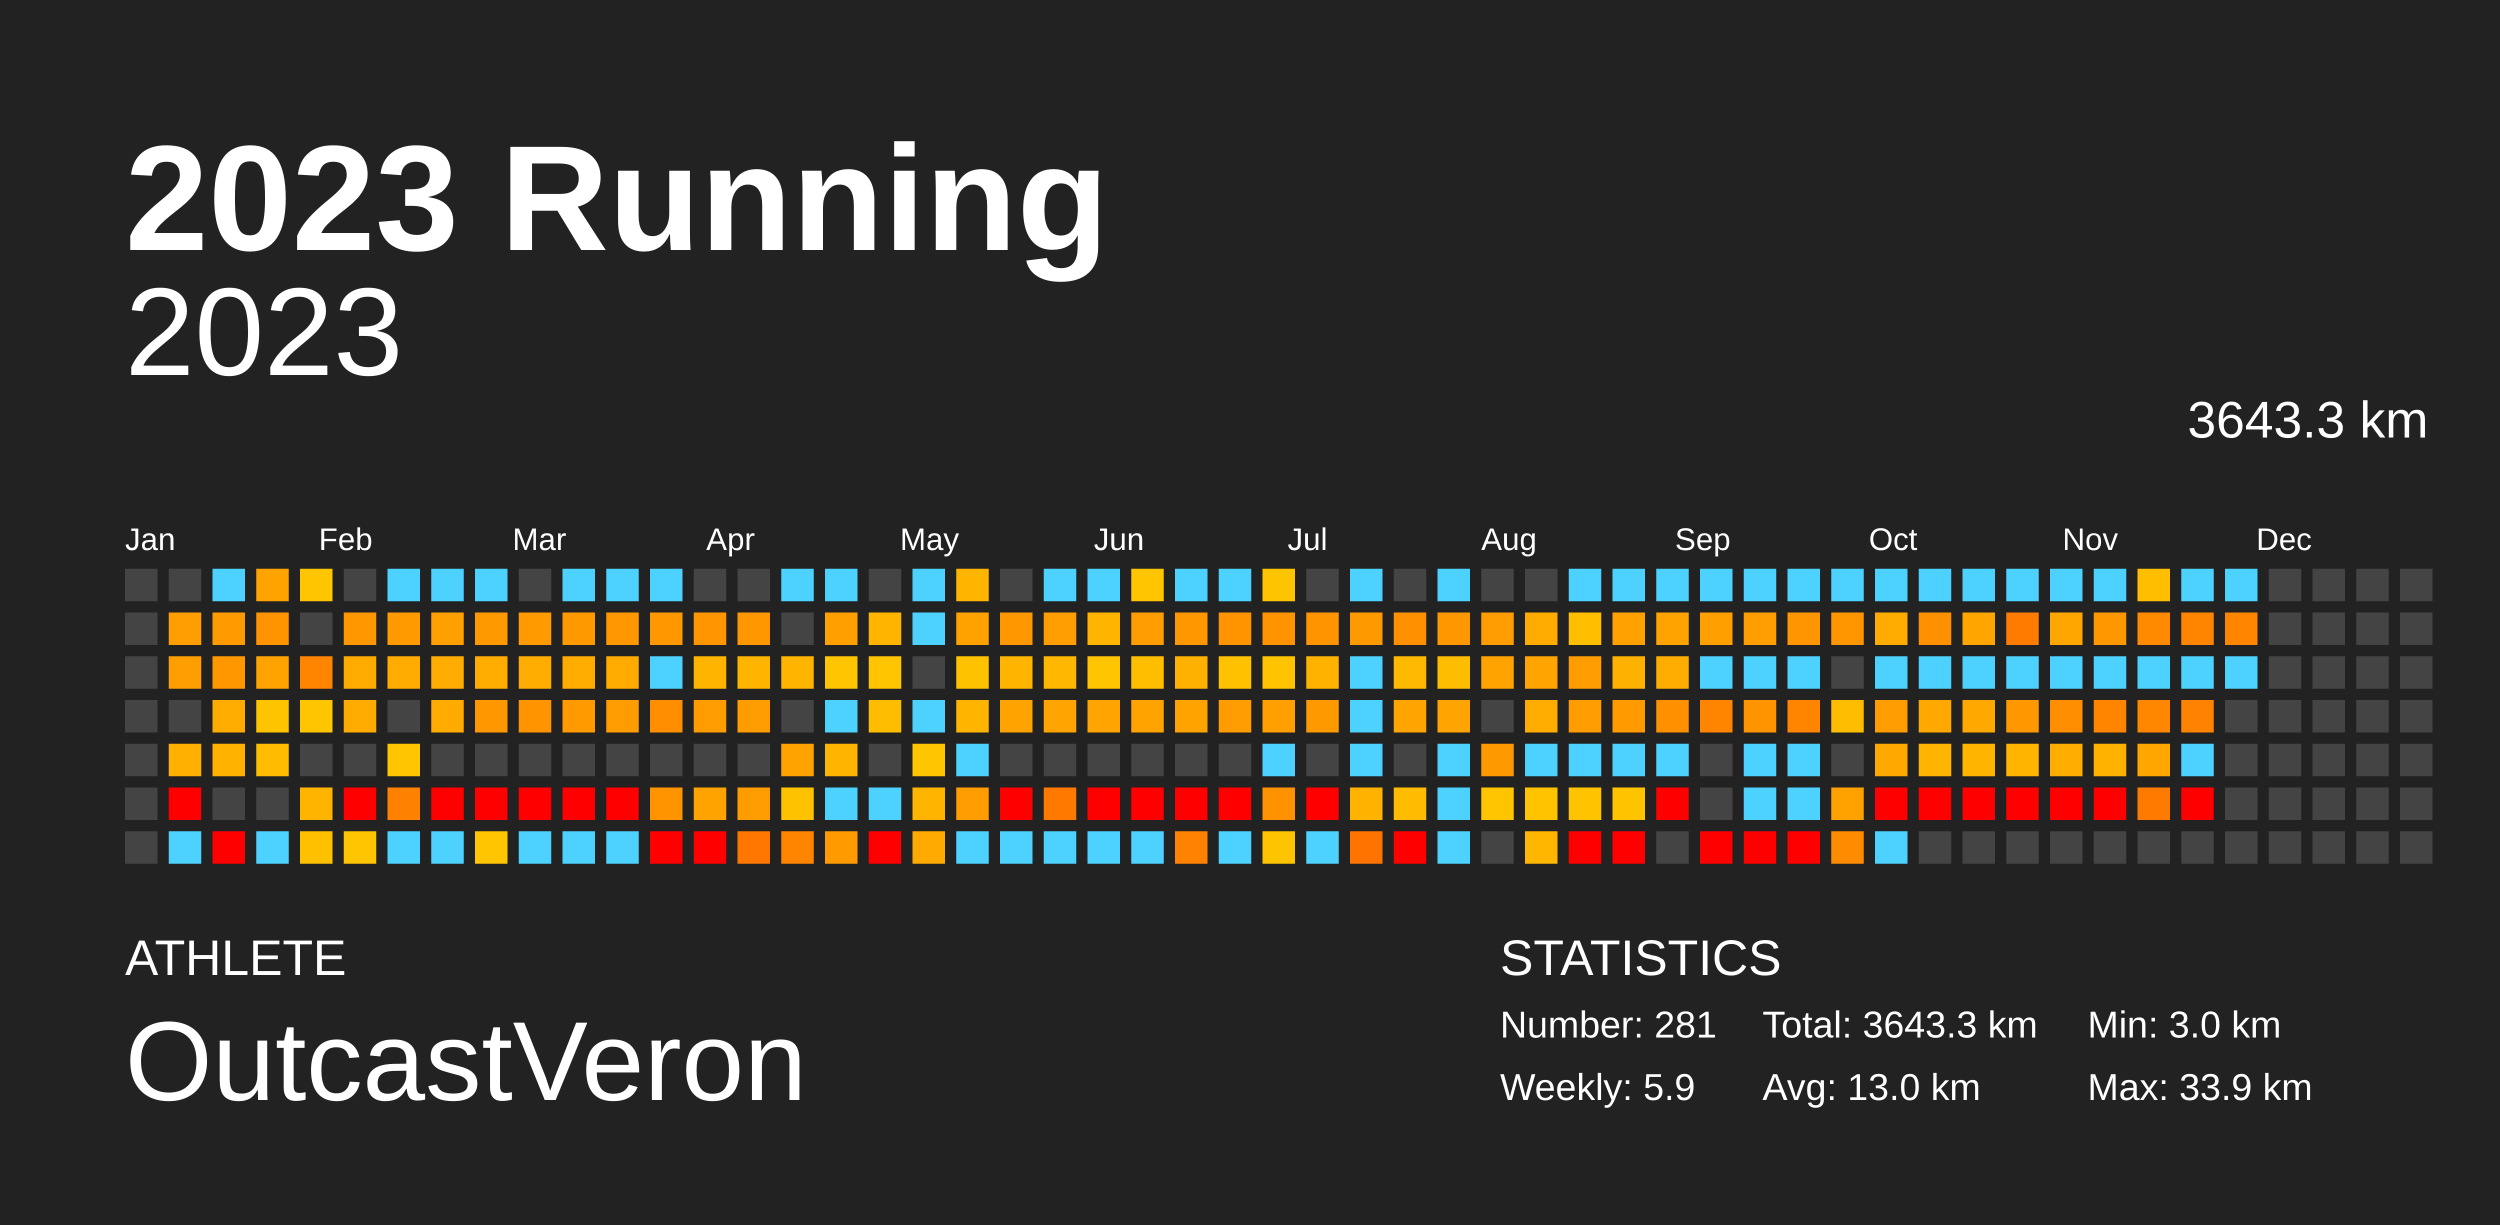
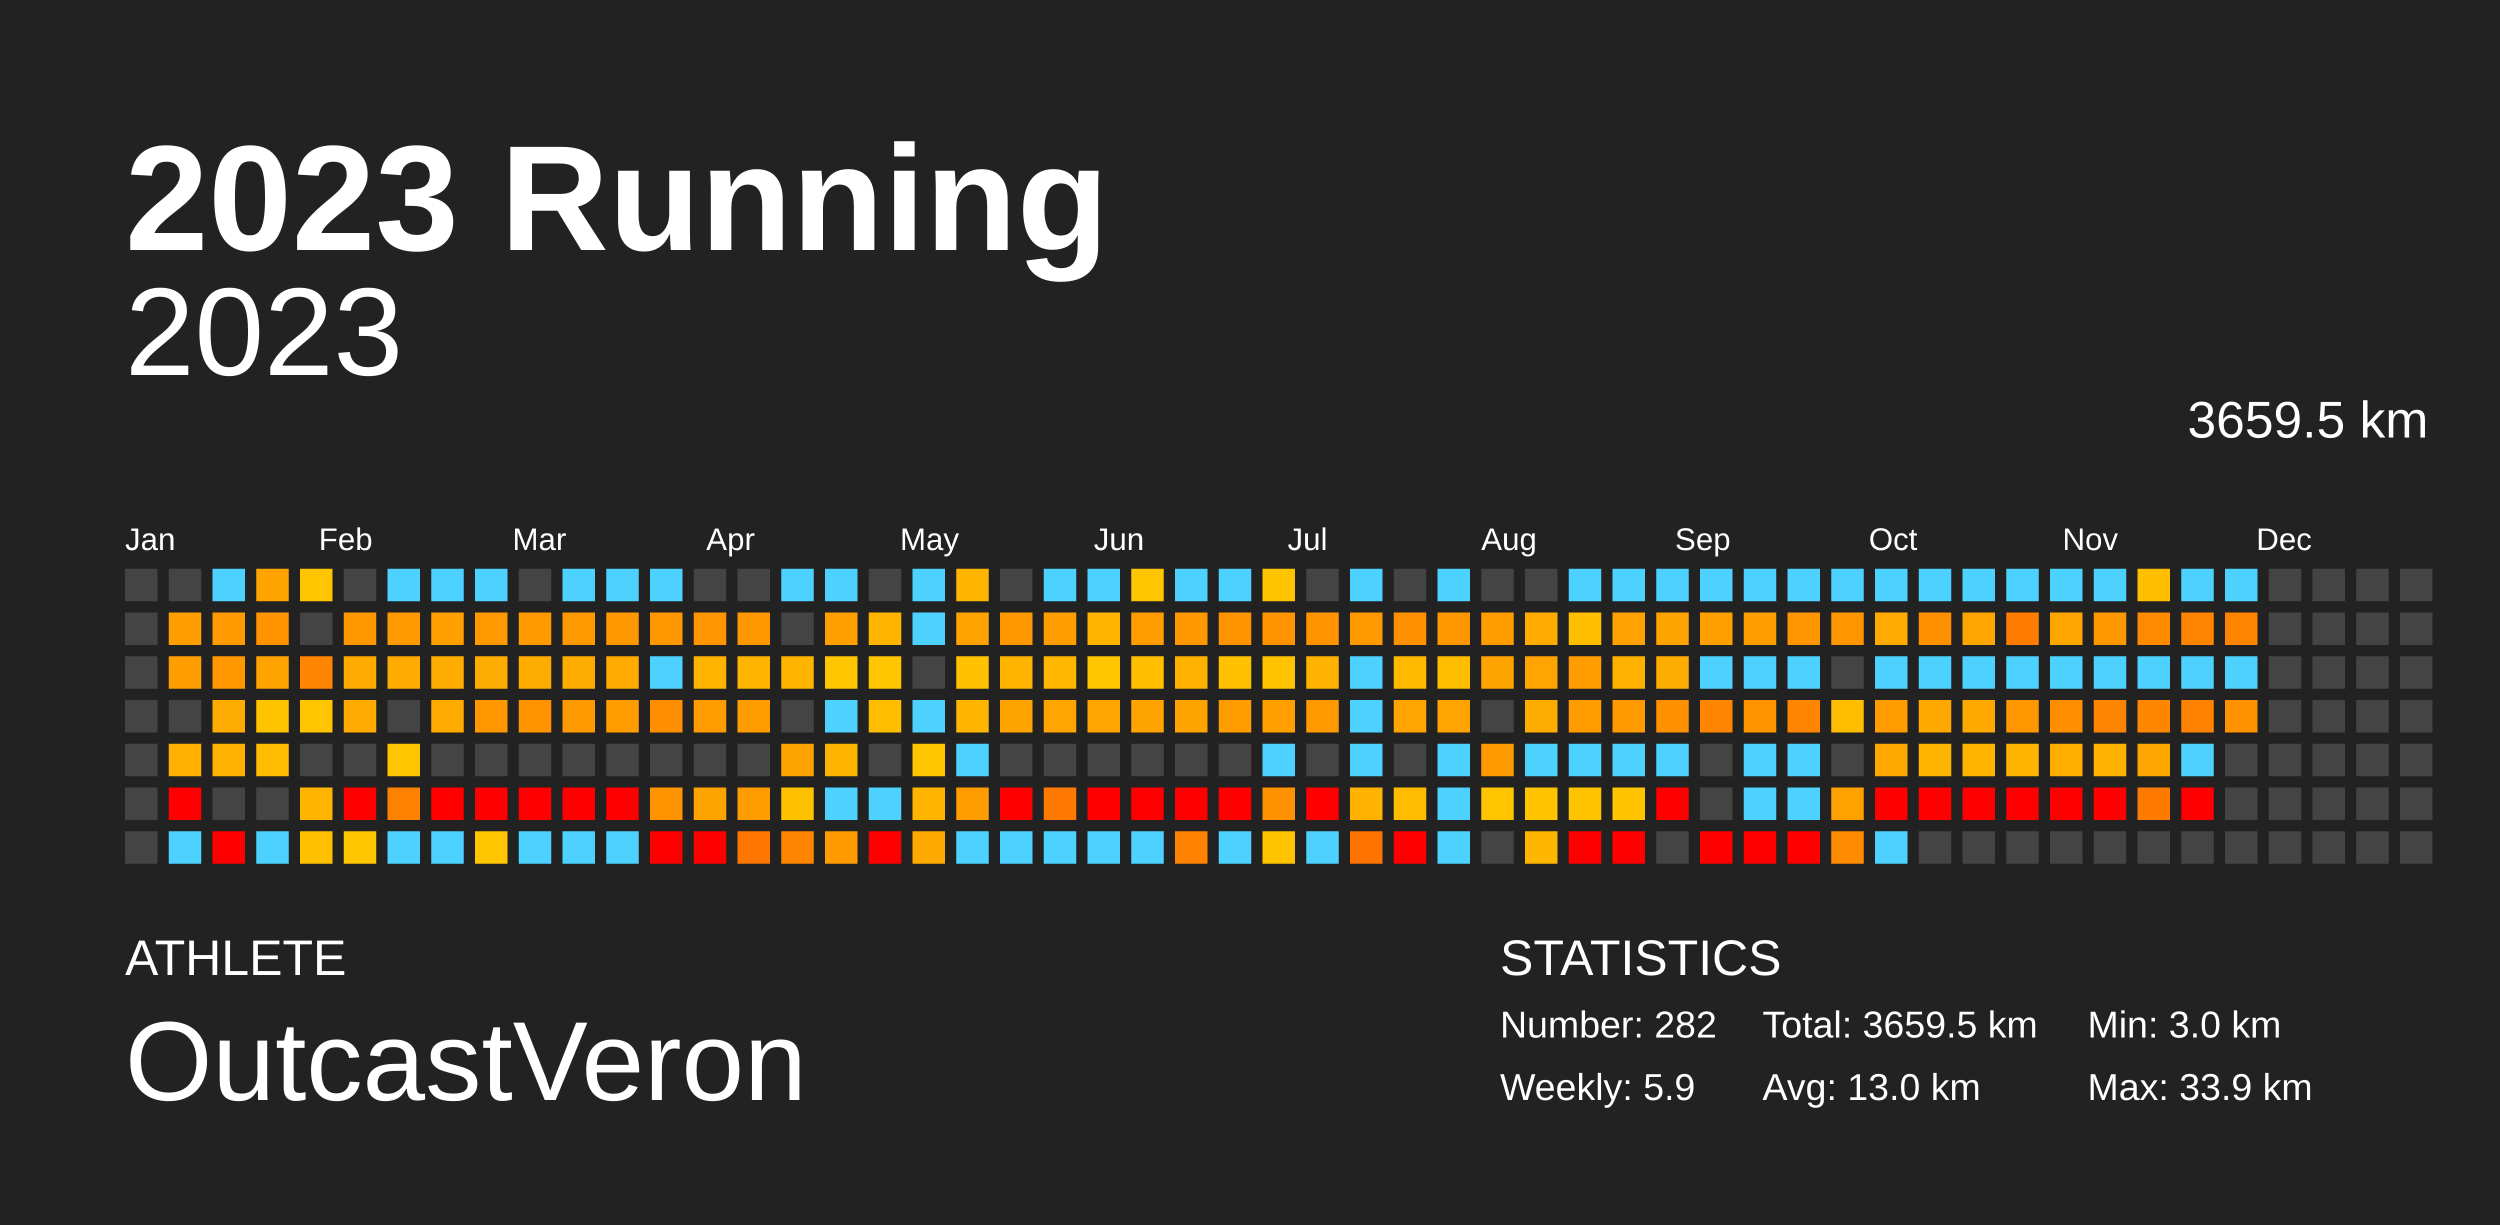
<svg xmlns="http://www.w3.org/2000/svg" baseProfile="full" height="98mm" version="1.1" viewBox="0,0,200,98" width="200mm">
  <defs />
  <rect fill="#222222" height="98" width="200" x="0" y="0" />
  <text fill="#FFFFFF" style="font-size:12px; font-family:Arial; font-weight:bold;" x="10" y="20">2023 Running</text>
  <text fill="#FFFFFF" style="font-size:4px; font-family:Arial" x="10" y="78">ATHLETE</text>
  <text fill="#FFFFFF" style="font-size:9px; font-family:Arial" x="10" y="88">OutcastVeron</text>
  <text fill="#FFFFFF" style="font-size:4px; font-family:Arial" x="120" y="78">STATISTICS</text>
-   <text fill="#FFFFFF" style="font-size:3px; font-family:Arial" x="120" y="83">Number: 281</text>
+   <text fill="#FFFFFF" style="font-size:3px; font-family:Arial" x="120" y="83">Number: 282</text>
  <text fill="#FFFFFF" style="font-size:3px; font-family:Arial" x="120" y="88">Weekly: 5.9</text>
-   <text fill="#FFFFFF" style="font-size:3px; font-family:Arial" x="141" y="83">Total: 3643.3 km</text>
+   <text fill="#FFFFFF" style="font-size:3px; font-family:Arial" x="141" y="83">Total: 3659.5 km</text>
  <text fill="#FFFFFF" style="font-size:3px; font-family:Arial" x="141" y="88">Avg: 13.0 km</text>
  <text fill="#FFFFFF" style="font-size:3px; font-family:Arial" x="167" y="83">Min: 3.0 km</text>
  <text fill="#FFFFFF" style="font-size:3px; font-family:Arial" x="167" y="88">Max: 33.9 km</text>
  <text alignment-baseline="hanging" fill="#FFFFFF" style="font-size:10.0px; font-family:Arial;" x="10" y="30">2023</text>
-   <text alignment-baseline="hanging" fill="#FFFFFF" style="font-size:4.125px; font-family:Arial;" x="175" y="35">3643.3 km</text>
+   <text alignment-baseline="hanging" fill="#FFFFFF" style="font-size:4.125px; font-family:Arial;" x="175" y="35">3659.5 km</text>
  <text fill="#FFFFFF" style="font-size:2.5px; font-family:Arial" x="10.0" y="44">Jan</text>
  <text fill="#FFFFFF" style="font-size:2.5px; font-family:Arial" x="25.5" y="44">Feb</text>
  <text fill="#FFFFFF" style="font-size:2.5px; font-family:Arial" x="41.0" y="44">Mar</text>
  <text fill="#FFFFFF" style="font-size:2.5px; font-family:Arial" x="56.5" y="44">Apr</text>
  <text fill="#FFFFFF" style="font-size:2.5px; font-family:Arial" x="72.0" y="44">May</text>
  <text fill="#FFFFFF" style="font-size:2.5px; font-family:Arial" x="87.5" y="44">Jun</text>
  <text fill="#FFFFFF" style="font-size:2.5px; font-family:Arial" x="103.0" y="44">Jul</text>
  <text fill="#FFFFFF" style="font-size:2.5px; font-family:Arial" x="118.5" y="44">Aug</text>
  <text fill="#FFFFFF" style="font-size:2.5px; font-family:Arial" x="134.0" y="44">Sep</text>
  <text fill="#FFFFFF" style="font-size:2.5px; font-family:Arial" x="149.5" y="44">Oct</text>
  <text fill="#FFFFFF" style="font-size:2.5px; font-family:Arial" x="165.0" y="44">Nov</text>
  <text fill="#FFFFFF" style="font-size:2.5px; font-family:Arial" x="180.5" y="44">Dec</text>
  <rect fill="#444444" height="2.6" width="2.6" x="10.0" y="45.5" />
  <rect fill="#444444" height="2.6" width="2.6" x="10.0" y="49.0" />
  <rect fill="#444444" height="2.6" width="2.6" x="10.0" y="52.5" />
  <rect fill="#444444" height="2.6" width="2.6" x="10.0" y="56.0" />
  <rect fill="#444444" height="2.6" width="2.6" x="10.0" y="59.5" />
  <rect fill="#444444" height="2.6" width="2.6" x="10.0" y="63.0" />
  <rect fill="#444444" height="2.6" width="2.6" x="10.0" y="66.5" />
  <rect fill="#444444" height="2.6" width="2.6" x="13.5" y="45.5" />
  <rect fill="#ff9e00" height="2.6" width="2.6" x="13.5" y="49.0" />
  <rect fill="#ff9e00" height="2.6" width="2.6" x="13.5" y="52.5" />
  <rect fill="#444444" height="2.6" width="2.6" x="13.5" y="56.0" />
  <rect fill="#ffb000" height="2.6" width="2.6" x="13.5" y="59.5" />
  <rect fill="red" height="2.6" width="2.6" x="13.5" y="63.0" />
  <rect fill="#4dd2ff" height="2.6" width="2.6" x="13.5" y="66.5" />
  <rect fill="#4dd2ff" height="2.6" width="2.6" x="17.0" y="45.5" />
  <rect fill="#ff9b00" height="2.6" width="2.6" x="17.0" y="49.0" />
  <rect fill="#ff9800" height="2.6" width="2.6" x="17.0" y="52.5" />
  <rect fill="#ffac00" height="2.6" width="2.6" x="17.0" y="56.0" />
  <rect fill="#ffb200" height="2.6" width="2.6" x="17.0" y="59.5" />
  <rect fill="#444444" height="2.6" width="2.6" x="17.0" y="63.0" />
  <rect fill="red" height="2.6" width="2.6" x="17.0" y="66.5" />
  <rect fill="#ffa300" height="2.6" width="2.6" x="20.5" y="45.5" />
  <rect fill="#ff9300" height="2.6" width="2.6" x="20.5" y="49.0" />
  <rect fill="#ffa300" height="2.6" width="2.6" x="20.5" y="52.5" />
  <rect fill="#ffc400" height="2.6" width="2.6" x="20.5" y="56.0" />
  <rect fill="#ffbc00" height="2.6" width="2.6" x="20.5" y="59.5" />
  <rect fill="#444444" height="2.6" width="2.6" x="20.5" y="63.0" />
  <rect fill="#4dd2ff" height="2.6" width="2.6" x="20.5" y="66.5" />
  <rect fill="#ffc500" height="2.6" width="2.6" x="24.0" y="45.5" />
  <rect fill="#444444" height="2.6" width="2.6" x="24.0" y="49.0" />
  <rect fill="#ff8400" height="2.6" width="2.6" x="24.0" y="52.5" />
  <rect fill="#ffc500" height="2.6" width="2.6" x="24.0" y="56.0" />
  <rect fill="#444444" height="2.6" width="2.6" x="24.0" y="59.5" />
  <rect fill="#ffb500" height="2.6" width="2.6" x="24.0" y="63.0" />
  <rect fill="#ffc000" height="2.6" width="2.6" x="24.0" y="66.5" />
  <rect fill="#444444" height="2.6" width="2.6" x="27.5" y="45.5" />
  <rect fill="#ff9800" height="2.6" width="2.6" x="27.5" y="49.0" />
  <rect fill="#ffab00" height="2.6" width="2.6" x="27.5" y="52.5" />
  <rect fill="#ffab00" height="2.6" width="2.6" x="27.5" y="56.0" />
  <rect fill="#444444" height="2.6" width="2.6" x="27.5" y="59.5" />
  <rect fill="red" height="2.6" width="2.6" x="27.5" y="63.0" />
  <rect fill="#ffc500" height="2.6" width="2.6" x="27.5" y="66.5" />
  <rect fill="#4dd2ff" height="2.6" width="2.6" x="31.0" y="45.5" />
  <rect fill="#ff9a00" height="2.6" width="2.6" x="31.0" y="49.0" />
  <rect fill="#ffab00" height="2.6" width="2.6" x="31.0" y="52.5" />
  <rect fill="#444444" height="2.6" width="2.6" x="31.0" y="56.0" />
  <rect fill="#ffc500" height="2.6" width="2.6" x="31.0" y="59.5" />
  <rect fill="#ff8100" height="2.6" width="2.6" x="31.0" y="63.0" />
  <rect fill="#4dd2ff" height="2.6" width="2.6" x="31.0" y="66.5" />
  <rect fill="#4dd2ff" height="2.6" width="2.6" x="34.5" y="45.5" />
  <rect fill="#ffa000" height="2.6" width="2.6" x="34.5" y="49.0" />
  <rect fill="#ffac00" height="2.6" width="2.6" x="34.5" y="52.5" />
  <rect fill="#ffab00" height="2.6" width="2.6" x="34.5" y="56.0" />
  <rect fill="#444444" height="2.6" width="2.6" x="34.5" y="59.5" />
  <rect fill="red" height="2.6" width="2.6" x="34.5" y="63.0" />
  <rect fill="#4dd2ff" height="2.6" width="2.6" x="34.5" y="66.5" />
  <rect fill="#4dd2ff" height="2.6" width="2.6" x="38.0" y="45.5" />
  <rect fill="#ff9900" height="2.6" width="2.6" x="38.0" y="49.0" />
  <rect fill="#ffac00" height="2.6" width="2.6" x="38.0" y="52.5" />
  <rect fill="#ff9800" height="2.6" width="2.6" x="38.0" y="56.0" />
  <rect fill="#444444" height="2.6" width="2.6" x="38.0" y="59.5" />
  <rect fill="red" height="2.6" width="2.6" x="38.0" y="63.0" />
  <rect fill="#ffc500" height="2.6" width="2.6" x="38.0" y="66.5" />
  <rect fill="#444444" height="2.6" width="2.6" x="41.5" y="45.5" />
  <rect fill="#ff9a00" height="2.6" width="2.6" x="41.5" y="49.0" />
  <rect fill="#ffac00" height="2.6" width="2.6" x="41.5" y="52.5" />
  <rect fill="#ff9400" height="2.6" width="2.6" x="41.5" y="56.0" />
  <rect fill="#444444" height="2.6" width="2.6" x="41.5" y="59.5" />
  <rect fill="red" height="2.6" width="2.6" x="41.5" y="63.0" />
  <rect fill="#4dd2ff" height="2.6" width="2.6" x="41.5" y="66.5" />
  <rect fill="#4dd2ff" height="2.6" width="2.6" x="45.0" y="45.5" />
  <rect fill="#ff9900" height="2.6" width="2.6" x="45.0" y="49.0" />
  <rect fill="#ffac00" height="2.6" width="2.6" x="45.0" y="52.5" />
  <rect fill="#ff9a00" height="2.6" width="2.6" x="45.0" y="56.0" />
  <rect fill="#444444" height="2.6" width="2.6" x="45.0" y="59.5" />
  <rect fill="red" height="2.6" width="2.6" x="45.0" y="63.0" />
  <rect fill="#4dd2ff" height="2.6" width="2.6" x="45.0" y="66.5" />
  <rect fill="#4dd2ff" height="2.6" width="2.6" x="48.5" y="45.5" />
  <rect fill="#ff9800" height="2.6" width="2.6" x="48.5" y="49.0" />
  <rect fill="#ffab00" height="2.6" width="2.6" x="48.5" y="52.5" />
  <rect fill="#ff9d00" height="2.6" width="2.6" x="48.5" y="56.0" />
  <rect fill="#444444" height="2.6" width="2.6" x="48.5" y="59.5" />
  <rect fill="red" height="2.6" width="2.6" x="48.5" y="63.0" />
  <rect fill="#4dd2ff" height="2.6" width="2.6" x="48.5" y="66.5" />
  <rect fill="#4dd2ff" height="2.6" width="2.6" x="52.0" y="45.5" />
  <rect fill="#ff9800" height="2.6" width="2.6" x="52.0" y="49.0" />
  <rect fill="#4dd2ff" height="2.6" width="2.6" x="52.0" y="52.5" />
  <rect fill="#ff8f00" height="2.6" width="2.6" x="52.0" y="56.0" />
  <rect fill="#444444" height="2.6" width="2.6" x="52.0" y="59.5" />
  <rect fill="#ff9400" height="2.6" width="2.6" x="52.0" y="63.0" />
  <rect fill="red" height="2.6" width="2.6" x="52.0" y="66.5" />
  <rect fill="#444444" height="2.6" width="2.6" x="55.5" y="45.5" />
  <rect fill="#ff9500" height="2.6" width="2.6" x="55.5" y="49.0" />
  <rect fill="#ffb400" height="2.6" width="2.6" x="55.5" y="52.5" />
  <rect fill="#ff9c00" height="2.6" width="2.6" x="55.5" y="56.0" />
  <rect fill="#444444" height="2.6" width="2.6" x="55.5" y="59.5" />
  <rect fill="#ffa300" height="2.6" width="2.6" x="55.5" y="63.0" />
  <rect fill="red" height="2.6" width="2.6" x="55.5" y="66.5" />
  <rect fill="#444444" height="2.6" width="2.6" x="59.0" y="45.5" />
  <rect fill="#ff9800" height="2.6" width="2.6" x="59.0" y="49.0" />
  <rect fill="#ffb400" height="2.6" width="2.6" x="59.0" y="52.5" />
  <rect fill="#ff9d00" height="2.6" width="2.6" x="59.0" y="56.0" />
  <rect fill="#444444" height="2.6" width="2.6" x="59.0" y="59.5" />
  <rect fill="#ff9c00" height="2.6" width="2.6" x="59.0" y="63.0" />
  <rect fill="#ff7700" height="2.6" width="2.6" x="59.0" y="66.5" />
  <rect fill="#4dd2ff" height="2.6" width="2.6" x="62.5" y="45.5" />
  <rect fill="#444444" height="2.6" width="2.6" x="62.5" y="49.0" />
  <rect fill="#ffb500" height="2.6" width="2.6" x="62.5" y="52.5" />
  <rect fill="#444444" height="2.6" width="2.6" x="62.5" y="56.0" />
  <rect fill="#ffa300" height="2.6" width="2.6" x="62.5" y="59.5" />
  <rect fill="#ffc200" height="2.6" width="2.6" x="62.5" y="63.0" />
  <rect fill="#ff8500" height="2.6" width="2.6" x="62.5" y="66.5" />
  <rect fill="#4dd2ff" height="2.6" width="2.6" x="66.0" y="45.5" />
  <rect fill="#ff9f00" height="2.6" width="2.6" x="66.0" y="49.0" />
  <rect fill="#ffc500" height="2.6" width="2.6" x="66.0" y="52.5" />
  <rect fill="#4dd2ff" height="2.6" width="2.6" x="66.0" y="56.0" />
  <rect fill="#ffb400" height="2.6" width="2.6" x="66.0" y="59.5" />
  <rect fill="#4dd2ff" height="2.6" width="2.6" x="66.0" y="63.0" />
  <rect fill="#ff9b00" height="2.6" width="2.6" x="66.0" y="66.5" />
  <rect fill="#444444" height="2.6" width="2.6" x="69.5" y="45.5" />
  <rect fill="#ffb500" height="2.6" width="2.6" x="69.5" y="49.0" />
  <rect fill="#ffc500" height="2.6" width="2.6" x="69.5" y="52.5" />
  <rect fill="#ffbd00" height="2.6" width="2.6" x="69.5" y="56.0" />
  <rect fill="#444444" height="2.6" width="2.6" x="69.5" y="59.5" />
  <rect fill="#4dd2ff" height="2.6" width="2.6" x="69.5" y="63.0" />
  <rect fill="red" height="2.6" width="2.6" x="69.5" y="66.5" />
  <rect fill="#4dd2ff" height="2.6" width="2.6" x="73.0" y="45.5" />
  <rect fill="#4dd2ff" height="2.6" width="2.6" x="73.0" y="49.0" />
  <rect fill="#444444" height="2.6" width="2.6" x="73.0" y="52.5" />
  <rect fill="#4dd2ff" height="2.6" width="2.6" x="73.0" y="56.0" />
  <rect fill="#ffc500" height="2.6" width="2.6" x="73.0" y="59.5" />
  <rect fill="#ffb500" height="2.6" width="2.6" x="73.0" y="63.0" />
  <rect fill="#ffaa00" height="2.6" width="2.6" x="73.0" y="66.5" />
  <rect fill="#ffb400" height="2.6" width="2.6" x="76.5" y="45.5" />
  <rect fill="#ffa200" height="2.6" width="2.6" x="76.5" y="49.0" />
  <rect fill="#ffc200" height="2.6" width="2.6" x="76.5" y="52.5" />
  <rect fill="#ffb500" height="2.6" width="2.6" x="76.5" y="56.0" />
  <rect fill="#4dd2ff" height="2.6" width="2.6" x="76.5" y="59.5" />
  <rect fill="#ff9c00" height="2.6" width="2.6" x="76.5" y="63.0" />
  <rect fill="#4dd2ff" height="2.6" width="2.6" x="76.5" y="66.5" />
  <rect fill="#444444" height="2.6" width="2.6" x="80.0" y="45.5" />
  <rect fill="#ff9800" height="2.6" width="2.6" x="80.0" y="49.0" />
  <rect fill="#ffb500" height="2.6" width="2.6" x="80.0" y="52.5" />
  <rect fill="#ffa300" height="2.6" width="2.6" x="80.0" y="56.0" />
  <rect fill="#444444" height="2.6" width="2.6" x="80.0" y="59.5" />
  <rect fill="red" height="2.6" width="2.6" x="80.0" y="63.0" />
  <rect fill="#4dd2ff" height="2.6" width="2.6" x="80.0" y="66.5" />
  <rect fill="#4dd2ff" height="2.6" width="2.6" x="83.5" y="45.5" />
  <rect fill="#ff9e00" height="2.6" width="2.6" x="83.5" y="49.0" />
  <rect fill="#ffb700" height="2.6" width="2.6" x="83.5" y="52.5" />
  <rect fill="#ffa400" height="2.6" width="2.6" x="83.5" y="56.0" />
  <rect fill="#444444" height="2.6" width="2.6" x="83.5" y="59.5" />
  <rect fill="#ff7800" height="2.6" width="2.6" x="83.5" y="63.0" />
  <rect fill="#4dd2ff" height="2.6" width="2.6" x="83.5" y="66.5" />
  <rect fill="#4dd2ff" height="2.6" width="2.6" x="87.0" y="45.5" />
  <rect fill="#ffb400" height="2.6" width="2.6" x="87.0" y="49.0" />
  <rect fill="#ffc500" height="2.6" width="2.6" x="87.0" y="52.5" />
  <rect fill="#ffa400" height="2.6" width="2.6" x="87.0" y="56.0" />
  <rect fill="#444444" height="2.6" width="2.6" x="87.0" y="59.5" />
  <rect fill="red" height="2.6" width="2.6" x="87.0" y="63.0" />
  <rect fill="#4dd2ff" height="2.6" width="2.6" x="87.0" y="66.5" />
  <rect fill="#ffc500" height="2.6" width="2.6" x="90.5" y="45.5" />
  <rect fill="#ff9c00" height="2.6" width="2.6" x="90.5" y="49.0" />
  <rect fill="#ffbf00" height="2.6" width="2.6" x="90.5" y="52.5" />
  <rect fill="#ffa300" height="2.6" width="2.6" x="90.5" y="56.0" />
  <rect fill="#444444" height="2.6" width="2.6" x="90.5" y="59.5" />
  <rect fill="red" height="2.6" width="2.6" x="90.5" y="63.0" />
  <rect fill="#4dd2ff" height="2.6" width="2.6" x="90.5" y="66.5" />
  <rect fill="#4dd2ff" height="2.6" width="2.6" x="94.0" y="45.5" />
  <rect fill="#ff9800" height="2.6" width="2.6" x="94.0" y="49.0" />
  <rect fill="#ffb100" height="2.6" width="2.6" x="94.0" y="52.5" />
  <rect fill="#ffa300" height="2.6" width="2.6" x="94.0" y="56.0" />
  <rect fill="#444444" height="2.6" width="2.6" x="94.0" y="59.5" />
  <rect fill="red" height="2.6" width="2.6" x="94.0" y="63.0" />
  <rect fill="#ff8200" height="2.6" width="2.6" x="94.0" y="66.5" />
  <rect fill="#4dd2ff" height="2.6" width="2.6" x="97.5" y="45.5" />
  <rect fill="#ff9400" height="2.6" width="2.6" x="97.5" y="49.0" />
  <rect fill="#ffc100" height="2.6" width="2.6" x="97.5" y="52.5" />
  <rect fill="#ff9d00" height="2.6" width="2.6" x="97.5" y="56.0" />
  <rect fill="#444444" height="2.6" width="2.6" x="97.5" y="59.5" />
  <rect fill="red" height="2.6" width="2.6" x="97.5" y="63.0" />
  <rect fill="#4dd2ff" height="2.6" width="2.6" x="97.5" y="66.5" />
  <rect fill="#ffc400" height="2.6" width="2.6" x="101.0" y="45.5" />
  <rect fill="#ff9400" height="2.6" width="2.6" x="101.0" y="49.0" />
  <rect fill="#ffc300" height="2.6" width="2.6" x="101.0" y="52.5" />
  <rect fill="#ffa000" height="2.6" width="2.6" x="101.0" y="56.0" />
  <rect fill="#4dd2ff" height="2.6" width="2.6" x="101.0" y="59.5" />
  <rect fill="#ff9200" height="2.6" width="2.6" x="101.0" y="63.0" />
  <rect fill="#ffc400" height="2.6" width="2.6" x="101.0" y="66.5" />
  <rect fill="#444444" height="2.6" width="2.6" x="104.5" y="45.5" />
  <rect fill="#ff9300" height="2.6" width="2.6" x="104.5" y="49.0" />
  <rect fill="#ffb300" height="2.6" width="2.6" x="104.5" y="52.5" />
  <rect fill="#ff9900" height="2.6" width="2.6" x="104.5" y="56.0" />
  <rect fill="#444444" height="2.6" width="2.6" x="104.5" y="59.5" />
  <rect fill="red" height="2.6" width="2.6" x="104.5" y="63.0" />
  <rect fill="#4dd2ff" height="2.6" width="2.6" x="104.5" y="66.5" />
  <rect fill="#4dd2ff" height="2.6" width="2.6" x="108.0" y="45.5" />
  <rect fill="#ff9900" height="2.6" width="2.6" x="108.0" y="49.0" />
  <rect fill="#4dd2ff" height="2.6" width="2.6" x="108.0" y="52.5" />
  <rect fill="#4dd2ff" height="2.6" width="2.6" x="108.0" y="56.0" />
  <rect fill="#4dd2ff" height="2.6" width="2.6" x="108.0" y="59.5" />
  <rect fill="#ffb300" height="2.6" width="2.6" x="108.0" y="63.0" />
  <rect fill="#ff7300" height="2.6" width="2.6" x="108.0" y="66.5" />
  <rect fill="#444444" height="2.6" width="2.6" x="111.5" y="45.5" />
  <rect fill="#ff9000" height="2.6" width="2.6" x="111.5" y="49.0" />
  <rect fill="#ffba00" height="2.6" width="2.6" x="111.5" y="52.5" />
  <rect fill="#ffa400" height="2.6" width="2.6" x="111.5" y="56.0" />
  <rect fill="#444444" height="2.6" width="2.6" x="111.5" y="59.5" />
  <rect fill="#ffbc00" height="2.6" width="2.6" x="111.5" y="63.0" />
  <rect fill="red" height="2.6" width="2.6" x="111.5" y="66.5" />
  <rect fill="#4dd2ff" height="2.6" width="2.6" x="115.0" y="45.5" />
  <rect fill="#ff9700" height="2.6" width="2.6" x="115.0" y="49.0" />
  <rect fill="#ffbd00" height="2.6" width="2.6" x="115.0" y="52.5" />
  <rect fill="#ffa400" height="2.6" width="2.6" x="115.0" y="56.0" />
  <rect fill="#4dd2ff" height="2.6" width="2.6" x="115.0" y="59.5" />
  <rect fill="#4dd2ff" height="2.6" width="2.6" x="115.0" y="63.0" />
  <rect fill="#4dd2ff" height="2.6" width="2.6" x="115.0" y="66.5" />
  <rect fill="#444444" height="2.6" width="2.6" x="118.5" y="45.5" />
  <rect fill="#ff9c00" height="2.6" width="2.6" x="118.5" y="49.0" />
  <rect fill="#ffa300" height="2.6" width="2.6" x="118.5" y="52.5" />
  <rect fill="#444444" height="2.6" width="2.6" x="118.5" y="56.0" />
  <rect fill="#ff9900" height="2.6" width="2.6" x="118.5" y="59.5" />
  <rect fill="#ffc500" height="2.6" width="2.6" x="118.5" y="63.0" />
  <rect fill="#444444" height="2.6" width="2.6" x="118.5" y="66.5" />
  <rect fill="#444444" height="2.6" width="2.6" x="122.0" y="45.5" />
  <rect fill="#ffab00" height="2.6" width="2.6" x="122.0" y="49.0" />
  <rect fill="#ffa400" height="2.6" width="2.6" x="122.0" y="52.5" />
  <rect fill="#ffac00" height="2.6" width="2.6" x="122.0" y="56.0" />
  <rect fill="#4dd2ff" height="2.6" width="2.6" x="122.0" y="59.5" />
  <rect fill="#ffc300" height="2.6" width="2.6" x="122.0" y="63.0" />
  <rect fill="#ffb600" height="2.6" width="2.6" x="122.0" y="66.5" />
  <rect fill="#4dd2ff" height="2.6" width="2.6" x="125.5" y="45.5" />
  <rect fill="#ffbe00" height="2.6" width="2.6" x="125.5" y="49.0" />
  <rect fill="#ff9d00" height="2.6" width="2.6" x="125.5" y="52.5" />
  <rect fill="#ff9d00" height="2.6" width="2.6" x="125.5" y="56.0" />
  <rect fill="#4dd2ff" height="2.6" width="2.6" x="125.5" y="59.5" />
  <rect fill="#ffc300" height="2.6" width="2.6" x="125.5" y="63.0" />
  <rect fill="red" height="2.6" width="2.6" x="125.5" y="66.5" />
  <rect fill="#4dd2ff" height="2.6" width="2.6" x="129.0" y="45.5" />
  <rect fill="#ffa100" height="2.6" width="2.6" x="129.0" y="49.0" />
  <rect fill="#ffb100" height="2.6" width="2.6" x="129.0" y="52.5" />
  <rect fill="#ff9a00" height="2.6" width="2.6" x="129.0" y="56.0" />
  <rect fill="#4dd2ff" height="2.6" width="2.6" x="129.0" y="59.5" />
  <rect fill="#ffc300" height="2.6" width="2.6" x="129.0" y="63.0" />
  <rect fill="red" height="2.6" width="2.6" x="129.0" y="66.5" />
  <rect fill="#4dd2ff" height="2.6" width="2.6" x="132.5" y="45.5" />
  <rect fill="#ffa300" height="2.6" width="2.6" x="132.5" y="49.0" />
  <rect fill="#ffac00" height="2.6" width="2.6" x="132.5" y="52.5" />
  <rect fill="#ff9000" height="2.6" width="2.6" x="132.5" y="56.0" />
  <rect fill="#4dd2ff" height="2.6" width="2.6" x="132.5" y="59.5" />
  <rect fill="red" height="2.6" width="2.6" x="132.5" y="63.0" />
  <rect fill="#444444" height="2.6" width="2.6" x="132.5" y="66.5" />
  <rect fill="#4dd2ff" height="2.6" width="2.6" x="136.0" y="45.5" />
  <rect fill="#ff9f00" height="2.6" width="2.6" x="136.0" y="49.0" />
  <rect fill="#4dd2ff" height="2.6" width="2.6" x="136.0" y="52.5" />
  <rect fill="#ff8500" height="2.6" width="2.6" x="136.0" y="56.0" />
  <rect fill="#444444" height="2.6" width="2.6" x="136.0" y="59.5" />
  <rect fill="#444444" height="2.6" width="2.6" x="136.0" y="63.0" />
  <rect fill="red" height="2.6" width="2.6" x="136.0" y="66.5" />
  <rect fill="#4dd2ff" height="2.6" width="2.6" x="139.5" y="45.5" />
  <rect fill="#ff9e00" height="2.6" width="2.6" x="139.5" y="49.0" />
  <rect fill="#4dd2ff" height="2.6" width="2.6" x="139.5" y="52.5" />
  <rect fill="#ff9400" height="2.6" width="2.6" x="139.5" y="56.0" />
  <rect fill="#4dd2ff" height="2.6" width="2.6" x="139.5" y="59.5" />
  <rect fill="#4dd2ff" height="2.6" width="2.6" x="139.5" y="63.0" />
  <rect fill="red" height="2.6" width="2.6" x="139.5" y="66.5" />
  <rect fill="#4dd2ff" height="2.6" width="2.6" x="143.0" y="45.5" />
  <rect fill="#ff9500" height="2.6" width="2.6" x="143.0" y="49.0" />
  <rect fill="#4dd2ff" height="2.6" width="2.6" x="143.0" y="52.5" />
  <rect fill="#ff8400" height="2.6" width="2.6" x="143.0" y="56.0" />
  <rect fill="#4dd2ff" height="2.6" width="2.6" x="143.0" y="59.5" />
  <rect fill="#4dd2ff" height="2.6" width="2.6" x="143.0" y="63.0" />
  <rect fill="red" height="2.6" width="2.6" x="143.0" y="66.5" />
  <rect fill="#4dd2ff" height="2.6" width="2.6" x="146.5" y="45.5" />
  <rect fill="#ff9600" height="2.6" width="2.6" x="146.5" y="49.0" />
  <rect fill="#444444" height="2.6" width="2.6" x="146.5" y="52.5" />
  <rect fill="#ffbd00" height="2.6" width="2.6" x="146.5" y="56.0" />
  <rect fill="#444444" height="2.6" width="2.6" x="146.5" y="59.5" />
  <rect fill="#ffa200" height="2.6" width="2.6" x="146.5" y="63.0" />
  <rect fill="#ff8c00" height="2.6" width="2.6" x="146.5" y="66.5" />
  <rect fill="#4dd2ff" height="2.6" width="2.6" x="150.0" y="45.5" />
  <rect fill="#ffab00" height="2.6" width="2.6" x="150.0" y="49.0" />
  <rect fill="#4dd2ff" height="2.6" width="2.6" x="150.0" y="52.5" />
  <rect fill="#ff9c00" height="2.6" width="2.6" x="150.0" y="56.0" />
  <rect fill="#ffa900" height="2.6" width="2.6" x="150.0" y="59.5" />
  <rect fill="red" height="2.6" width="2.6" x="150.0" y="63.0" />
  <rect fill="#4dd2ff" height="2.6" width="2.6" x="150.0" y="66.5" />
  <rect fill="#4dd2ff" height="2.6" width="2.6" x="153.5" y="45.5" />
  <rect fill="#ff9000" height="2.6" width="2.6" x="153.5" y="49.0" />
  <rect fill="#4dd2ff" height="2.6" width="2.6" x="153.5" y="52.5" />
  <rect fill="#ffa900" height="2.6" width="2.6" x="153.5" y="56.0" />
  <rect fill="#ffb400" height="2.6" width="2.6" x="153.5" y="59.5" />
  <rect fill="red" height="2.6" width="2.6" x="153.5" y="63.0" />
  <rect fill="#444444" height="2.6" width="2.6" x="153.5" y="66.5" />
  <rect fill="#4dd2ff" height="2.6" width="2.6" x="157.0" y="45.5" />
  <rect fill="#ffa500" height="2.6" width="2.6" x="157.0" y="49.0" />
  <rect fill="#4dd2ff" height="2.6" width="2.6" x="157.0" y="52.5" />
  <rect fill="#ffa900" height="2.6" width="2.6" x="157.0" y="56.0" />
  <rect fill="#ffb400" height="2.6" width="2.6" x="157.0" y="59.5" />
  <rect fill="red" height="2.6" width="2.6" x="157.0" y="63.0" />
  <rect fill="#444444" height="2.6" width="2.6" x="157.0" y="66.5" />
  <rect fill="#4dd2ff" height="2.6" width="2.6" x="160.5" y="45.5" />
  <rect fill="#ff7c00" height="2.6" width="2.6" x="160.5" y="49.0" />
  <rect fill="#4dd2ff" height="2.6" width="2.6" x="160.5" y="52.5" />
  <rect fill="#ff9800" height="2.6" width="2.6" x="160.5" y="56.0" />
  <rect fill="#ffb500" height="2.6" width="2.6" x="160.5" y="59.5" />
  <rect fill="red" height="2.6" width="2.6" x="160.5" y="63.0" />
  <rect fill="#444444" height="2.6" width="2.6" x="160.5" y="66.5" />
  <rect fill="#4dd2ff" height="2.6" width="2.6" x="164.0" y="45.5" />
  <rect fill="#ffa700" height="2.6" width="2.6" x="164.0" y="49.0" />
  <rect fill="#4dd2ff" height="2.6" width="2.6" x="164.0" y="52.5" />
  <rect fill="#ff8f00" height="2.6" width="2.6" x="164.0" y="56.0" />
  <rect fill="#ffae00" height="2.6" width="2.6" x="164.0" y="59.5" />
  <rect fill="red" height="2.6" width="2.6" x="164.0" y="63.0" />
  <rect fill="#444444" height="2.6" width="2.6" x="164.0" y="66.5" />
  <rect fill="#4dd2ff" height="2.6" width="2.6" x="167.5" y="45.5" />
  <rect fill="#ff9800" height="2.6" width="2.6" x="167.5" y="49.0" />
  <rect fill="#4dd2ff" height="2.6" width="2.6" x="167.5" y="52.5" />
  <rect fill="#ff8500" height="2.6" width="2.6" x="167.5" y="56.0" />
  <rect fill="#ffb200" height="2.6" width="2.6" x="167.5" y="59.5" />
  <rect fill="red" height="2.6" width="2.6" x="167.5" y="63.0" />
  <rect fill="#444444" height="2.6" width="2.6" x="167.5" y="66.5" />
  <rect fill="#ffbe00" height="2.6" width="2.6" x="171.0" y="45.5" />
  <rect fill="#ff8a00" height="2.6" width="2.6" x="171.0" y="49.0" />
  <rect fill="#4dd2ff" height="2.6" width="2.6" x="171.0" y="52.5" />
  <rect fill="#ff8700" height="2.6" width="2.6" x="171.0" y="56.0" />
  <rect fill="#ffa700" height="2.6" width="2.6" x="171.0" y="59.5" />
  <rect fill="#ff7b00" height="2.6" width="2.6" x="171.0" y="63.0" />
  <rect fill="#444444" height="2.6" width="2.6" x="171.0" y="66.5" />
  <rect fill="#4dd2ff" height="2.6" width="2.6" x="174.5" y="45.5" />
  <rect fill="#ff8400" height="2.6" width="2.6" x="174.5" y="49.0" />
  <rect fill="#4dd2ff" height="2.6" width="2.6" x="174.5" y="52.5" />
  <rect fill="#ff8200" height="2.6" width="2.6" x="174.5" y="56.0" />
  <rect fill="#4dd2ff" height="2.6" width="2.6" x="174.5" y="59.5" />
  <rect fill="red" height="2.6" width="2.6" x="174.5" y="63.0" />
  <rect fill="#444444" height="2.6" width="2.6" x="174.5" y="66.5" />
  <rect fill="#4dd2ff" height="2.6" width="2.6" x="178.0" y="45.5" />
  <rect fill="#ff8400" height="2.6" width="2.6" x="178.0" y="49.0" />
  <rect fill="#4dd2ff" height="2.6" width="2.6" x="178.0" y="52.5" />
-   <rect fill="#444444" height="2.6" width="2.6" x="178.0" y="56.0" />
+   <rect fill="#ff9200" height="2.6" width="2.6" x="178.0" y="56.0" />
  <rect fill="#444444" height="2.6" width="2.6" x="178.0" y="59.5" />
  <rect fill="#444444" height="2.6" width="2.6" x="178.0" y="63.0" />
  <rect fill="#444444" height="2.6" width="2.6" x="178.0" y="66.5" />
  <rect fill="#444444" height="2.6" width="2.6" x="181.5" y="45.5" />
  <rect fill="#444444" height="2.6" width="2.6" x="181.5" y="49.0" />
  <rect fill="#444444" height="2.6" width="2.6" x="181.5" y="52.5" />
  <rect fill="#444444" height="2.6" width="2.6" x="181.5" y="56.0" />
  <rect fill="#444444" height="2.6" width="2.6" x="181.5" y="59.5" />
  <rect fill="#444444" height="2.6" width="2.6" x="181.5" y="63.0" />
  <rect fill="#444444" height="2.6" width="2.6" x="181.5" y="66.5" />
  <rect fill="#444444" height="2.6" width="2.6" x="185.0" y="45.5" />
  <rect fill="#444444" height="2.6" width="2.6" x="185.0" y="49.0" />
  <rect fill="#444444" height="2.6" width="2.6" x="185.0" y="52.5" />
  <rect fill="#444444" height="2.6" width="2.6" x="185.0" y="56.0" />
  <rect fill="#444444" height="2.6" width="2.6" x="185.0" y="59.5" />
  <rect fill="#444444" height="2.6" width="2.6" x="185.0" y="63.0" />
  <rect fill="#444444" height="2.6" width="2.6" x="185.0" y="66.5" />
  <rect fill="#444444" height="2.6" width="2.6" x="188.5" y="45.5" />
  <rect fill="#444444" height="2.6" width="2.6" x="188.5" y="49.0" />
  <rect fill="#444444" height="2.6" width="2.6" x="188.5" y="52.5" />
  <rect fill="#444444" height="2.6" width="2.6" x="188.5" y="56.0" />
  <rect fill="#444444" height="2.6" width="2.6" x="188.5" y="59.5" />
  <rect fill="#444444" height="2.6" width="2.6" x="188.5" y="63.0" />
  <rect fill="#444444" height="2.6" width="2.6" x="188.5" y="66.5" />
  <rect fill="#444444" height="2.6" width="2.6" x="192.0" y="45.5" />
  <rect fill="#444444" height="2.6" width="2.6" x="192.0" y="49.0" />
  <rect fill="#444444" height="2.6" width="2.6" x="192.0" y="52.5" />
  <rect fill="#444444" height="2.6" width="2.6" x="192.0" y="56.0" />
  <rect fill="#444444" height="2.6" width="2.6" x="192.0" y="59.5" />
  <rect fill="#444444" height="2.6" width="2.6" x="192.0" y="63.0" />
  <rect fill="#444444" height="2.6" width="2.6" x="192.0" y="66.5" />
</svg>
